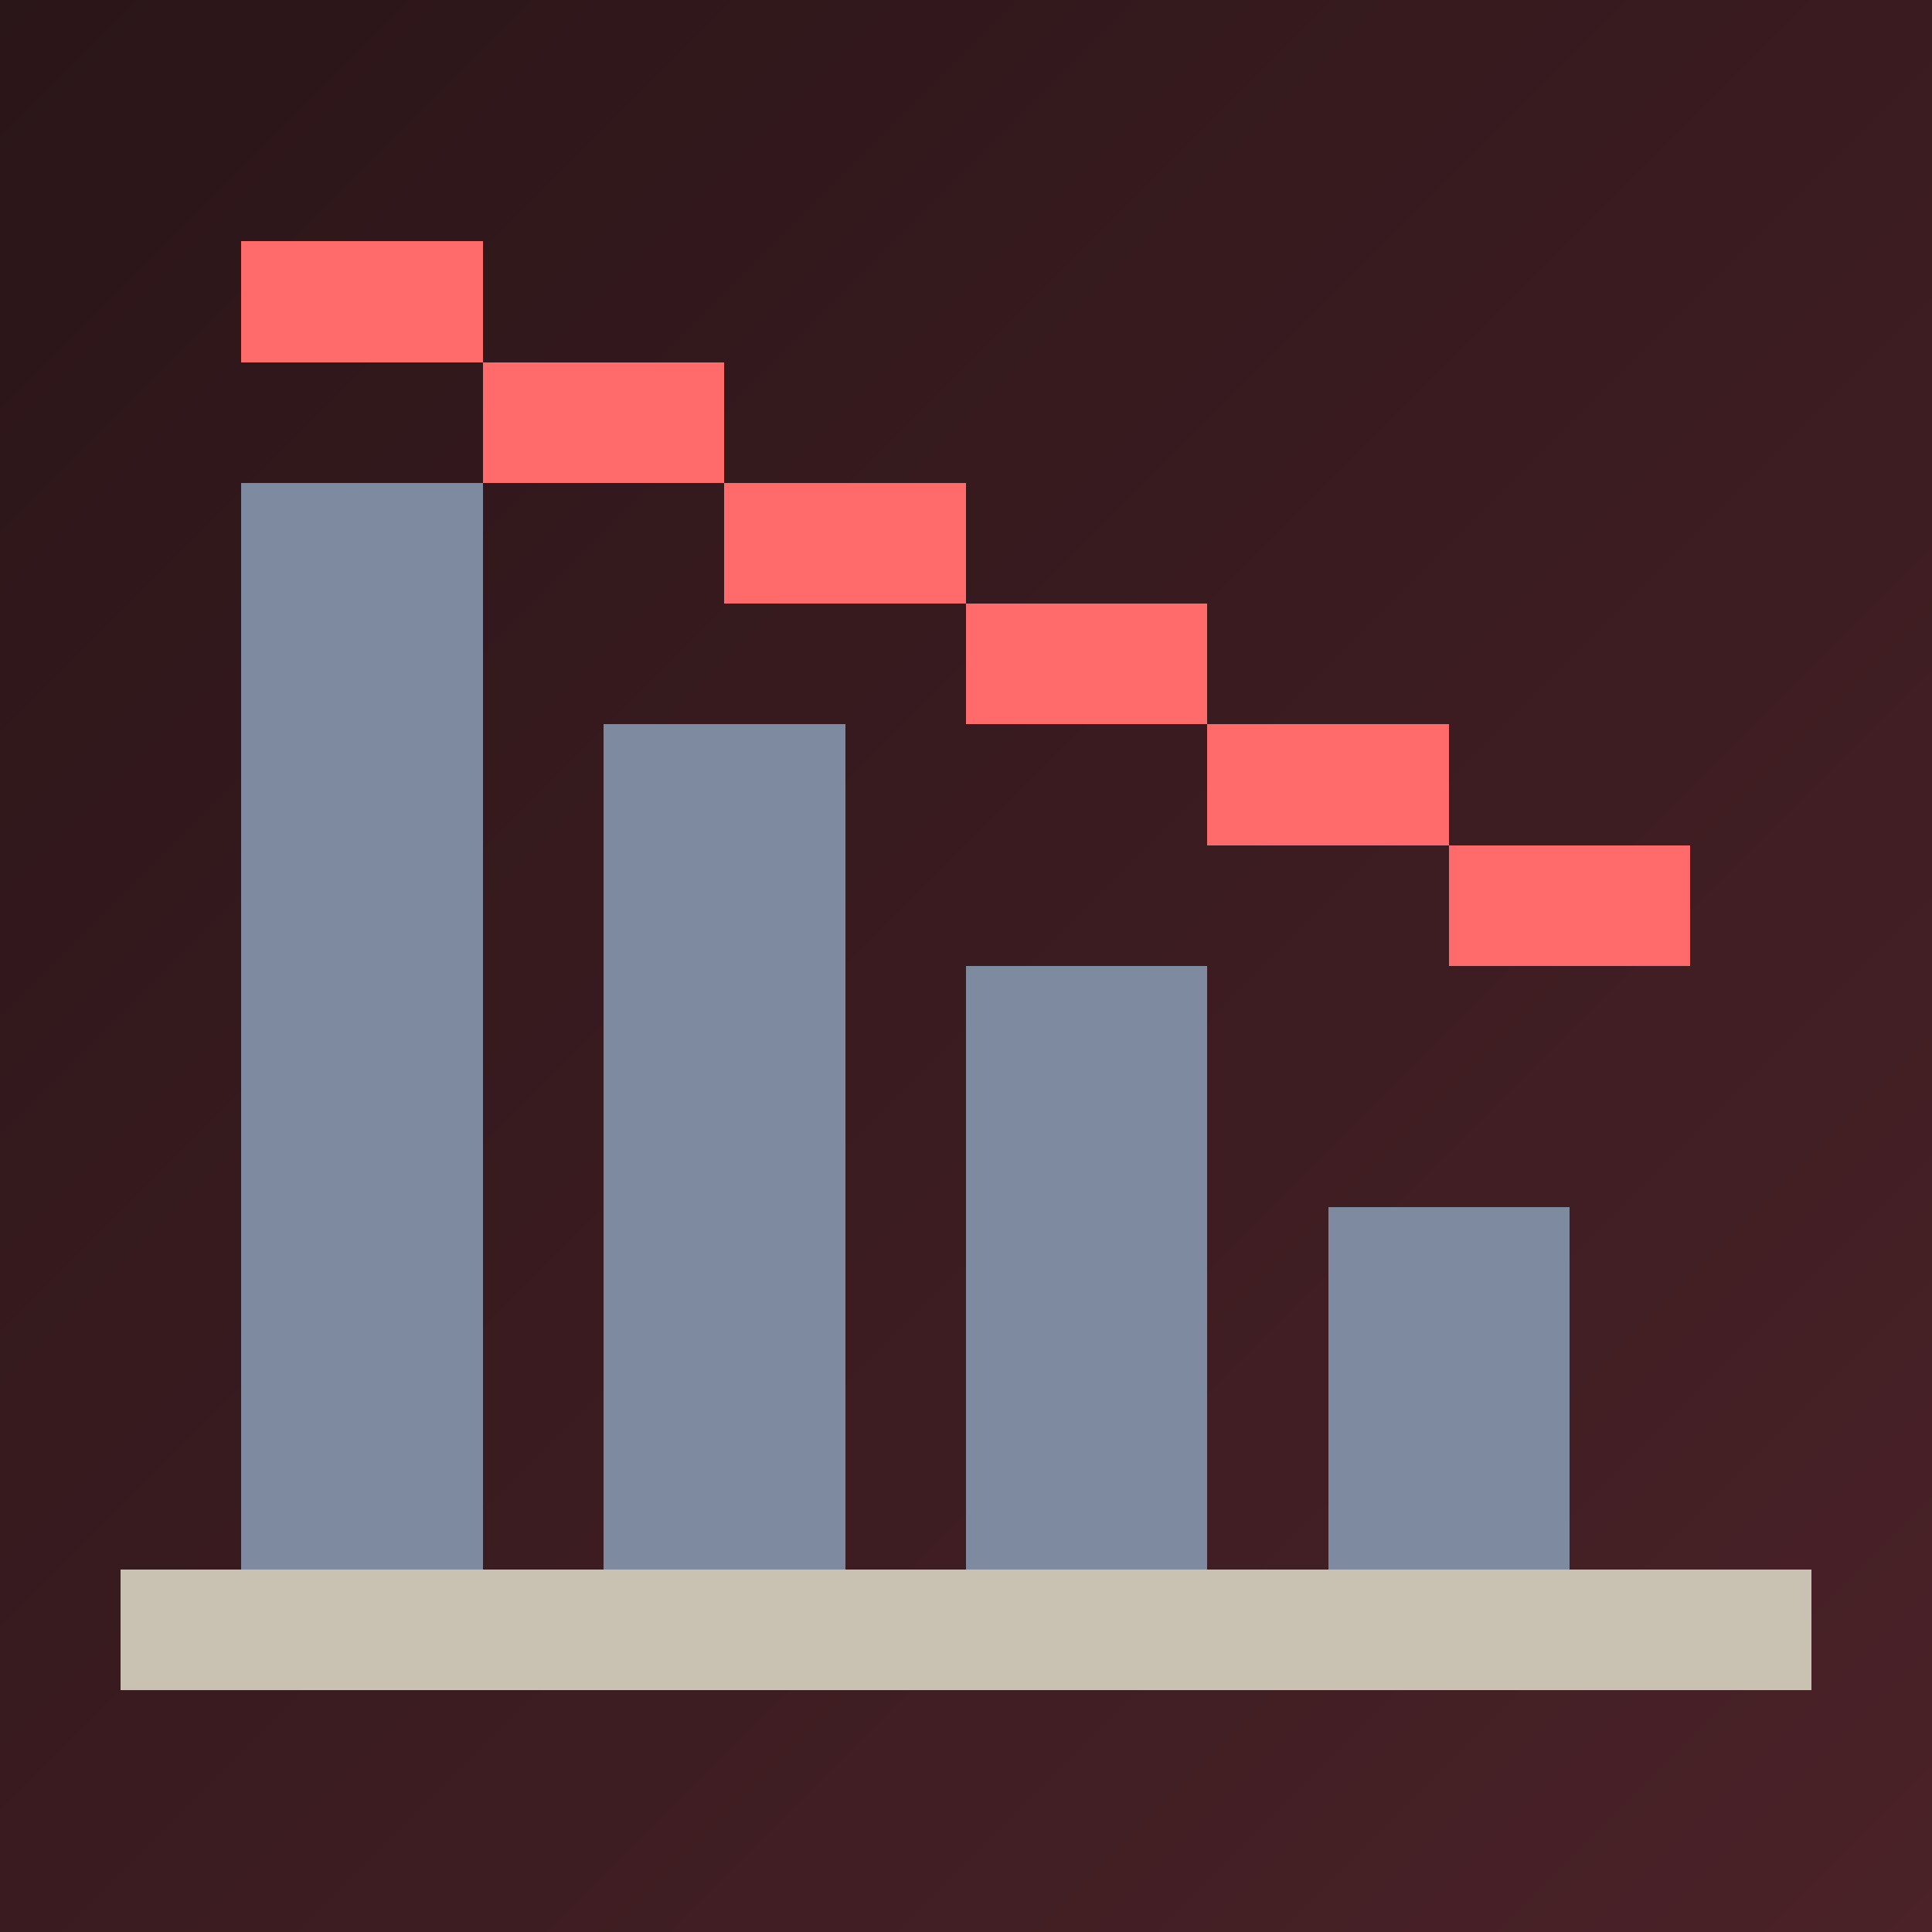
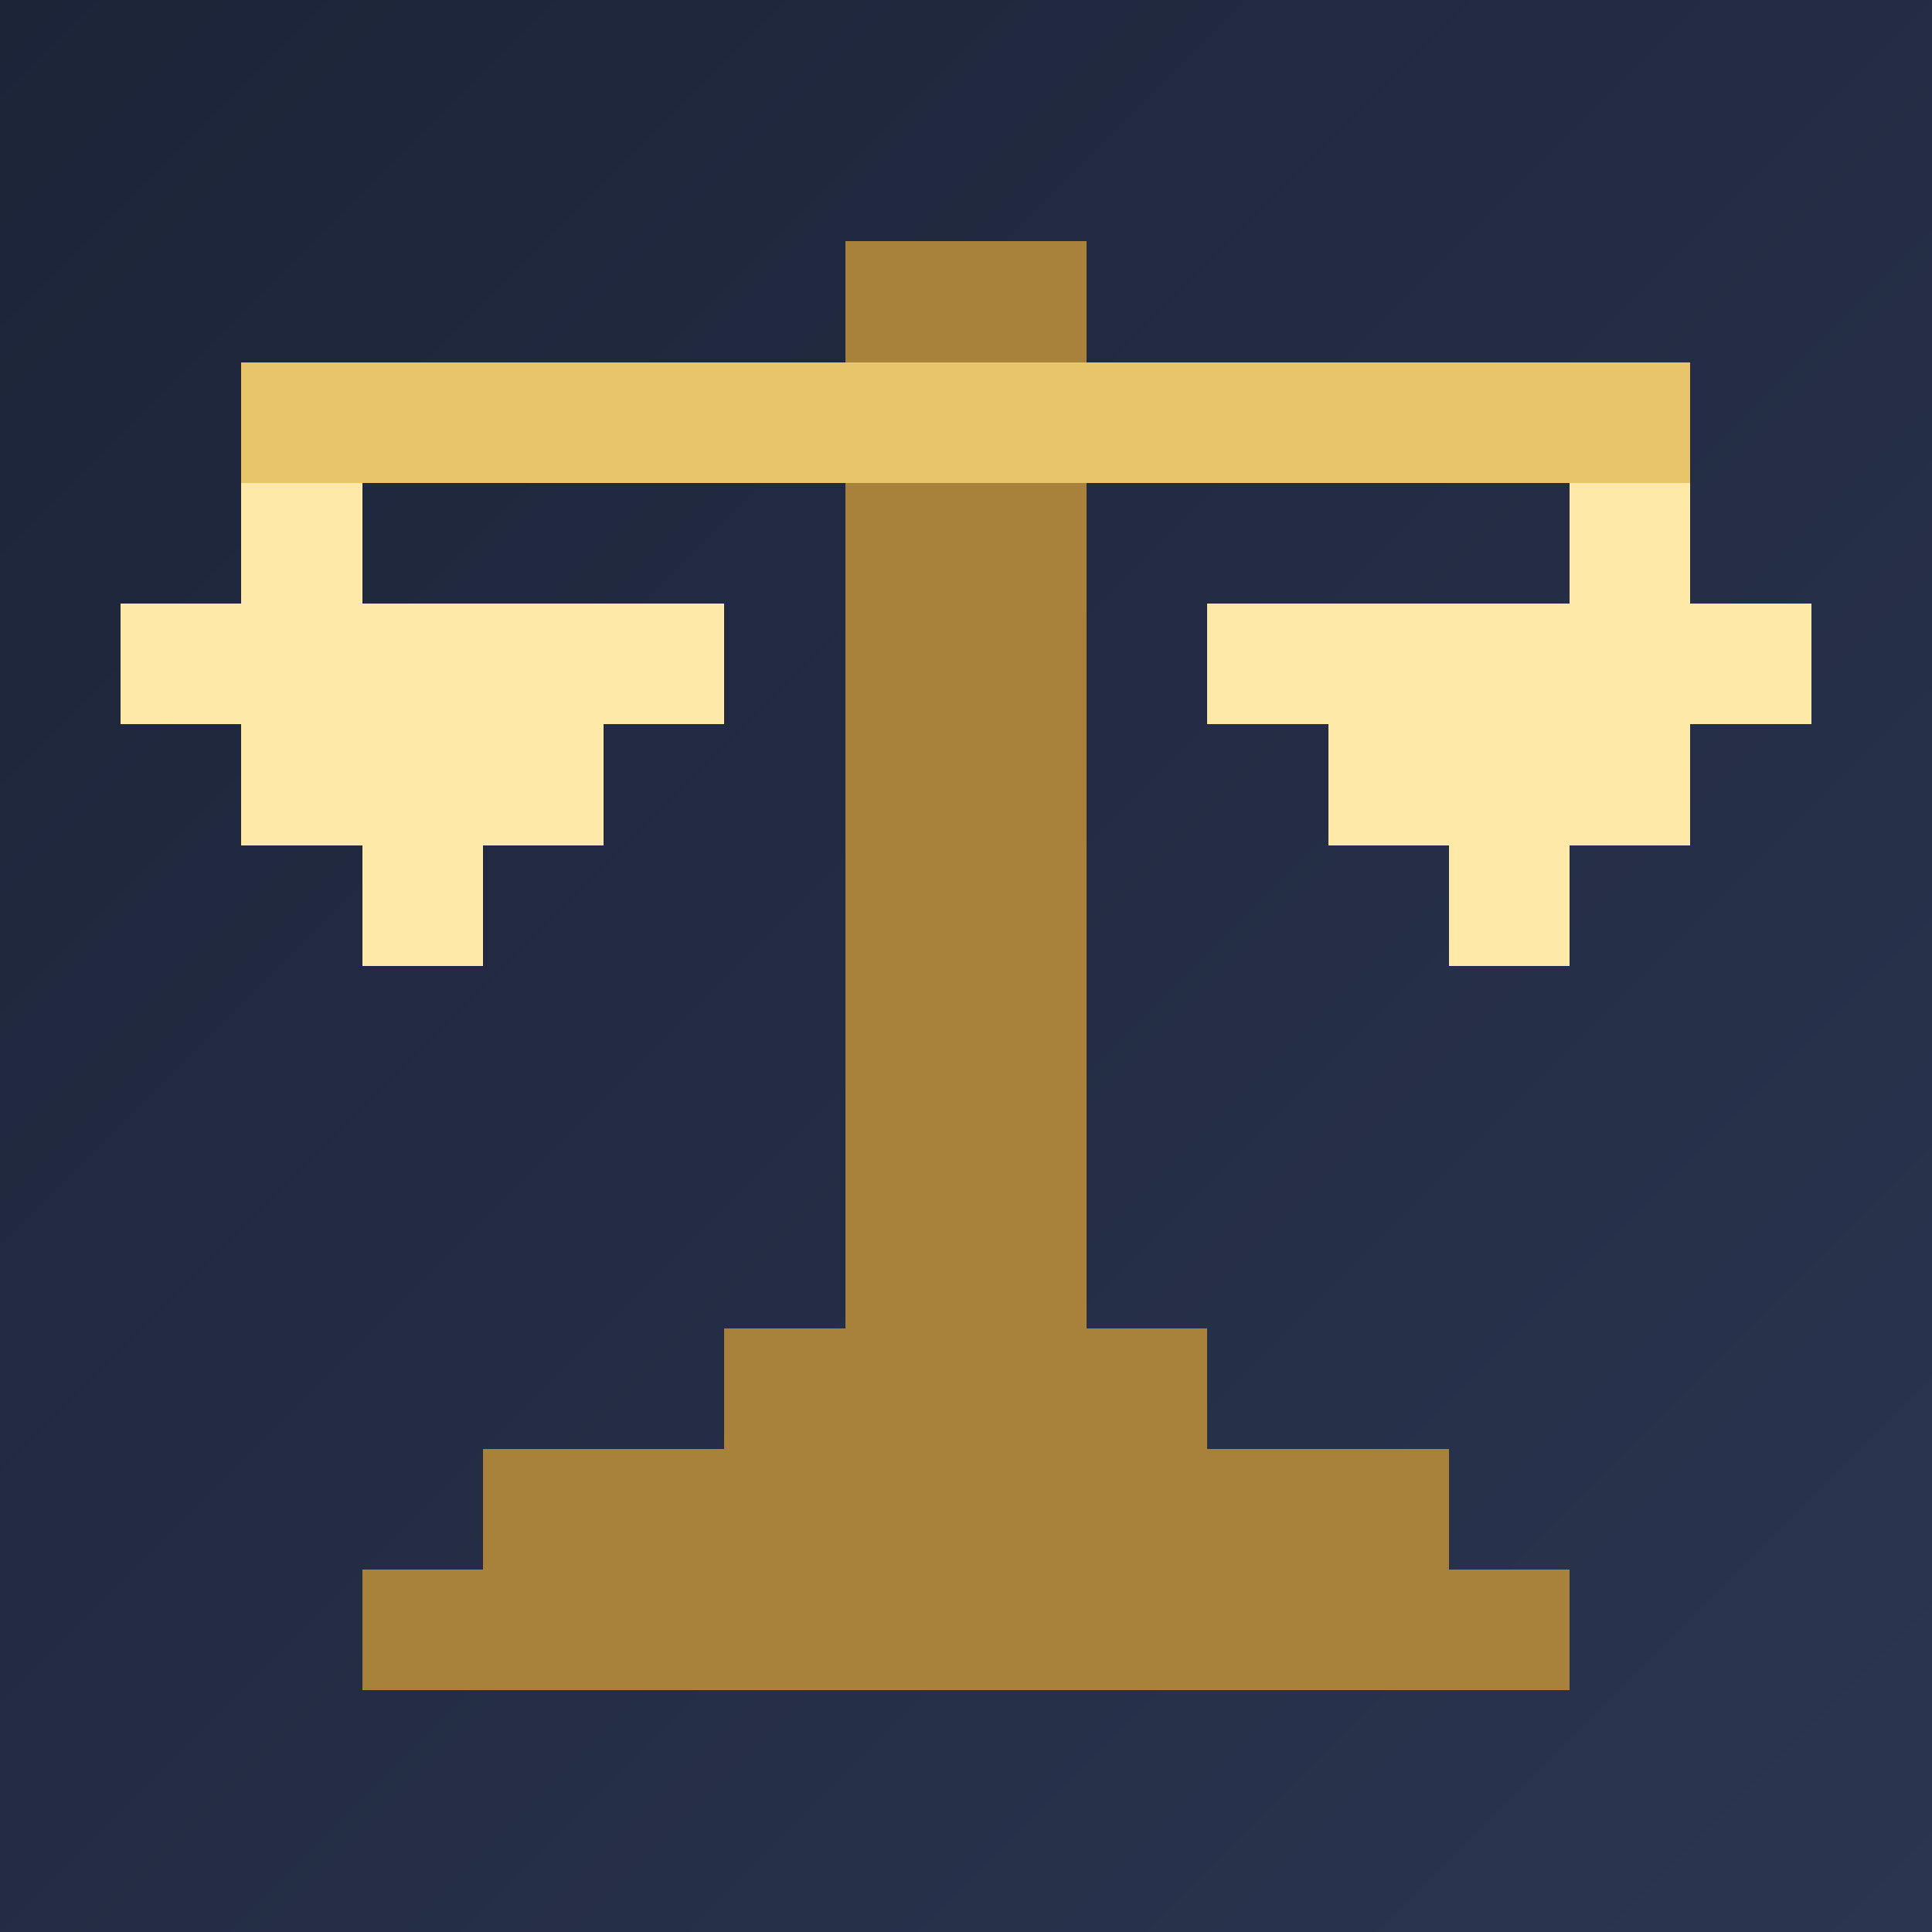
<svg xmlns="http://www.w3.org/2000/svg" viewBox="0 0 16 16" shape-rendering="crispEdges" role="img">
  <defs>
    <linearGradient id="g_rebalance" x1="0" y1="0" x2="1" y2="1">
-       <stop offset="0" stop-color="#2a1518" />
-       <stop offset="1" stop-color="#4a2228" />
+       <stop offset="0" stop-color="#1c2438" />
+       <stop offset="1" stop-color="#2b3550" />
    </linearGradient>
  </defs>
  <rect width="16" height="16" fill="url(#g_rebalance)" />
-   <rect x="2" y="2" width="2" height="1" fill="#ff6b6b" />
-   <rect x="4" y="3" width="2" height="1" fill="#ff6b6b" />
-   <rect x="2" y="4" width="2" height="1" fill="#7d8aa0" />
-   <rect x="6" y="4" width="2" height="1" fill="#ff6b6b" />
-   <rect x="2" y="5" width="2" height="1" fill="#7d8aa0" />
-   <rect x="8" y="5" width="2" height="1" fill="#ff6b6b" />
-   <rect x="2" y="6" width="2" height="1" fill="#7d8aa0" />
-   <rect x="5" y="6" width="2" height="1" fill="#7d8aa0" />
-   <rect x="10" y="6" width="2" height="1" fill="#ff6b6b" />
-   <rect x="2" y="7" width="2" height="1" fill="#7d8aa0" />
-   <rect x="5" y="7" width="2" height="1" fill="#7d8aa0" />
-   <rect x="12" y="7" width="2" height="1" fill="#ff6b6b" />
-   <rect x="2" y="8" width="2" height="1" fill="#7d8aa0" />
-   <rect x="5" y="8" width="2" height="1" fill="#7d8aa0" />
-   <rect x="8" y="8" width="2" height="1" fill="#7d8aa0" />
-   <rect x="2" y="9" width="2" height="1" fill="#7d8aa0" />
-   <rect x="5" y="9" width="2" height="1" fill="#7d8aa0" />
-   <rect x="8" y="9" width="2" height="1" fill="#7d8aa0" />
-   <rect x="2" y="10" width="2" height="1" fill="#7d8aa0" />
-   <rect x="5" y="10" width="2" height="1" fill="#7d8aa0" />
-   <rect x="8" y="10" width="2" height="1" fill="#7d8aa0" />
-   <rect x="11" y="10" width="2" height="1" fill="#7d8aa0" />
-   <rect x="2" y="11" width="2" height="1" fill="#7d8aa0" />
-   <rect x="5" y="11" width="2" height="1" fill="#7d8aa0" />
-   <rect x="8" y="11" width="2" height="1" fill="#7d8aa0" />
-   <rect x="11" y="11" width="2" height="1" fill="#7d8aa0" />
-   <rect x="2" y="12" width="2" height="1" fill="#7d8aa0" />
-   <rect x="5" y="12" width="2" height="1" fill="#7d8aa0" />
-   <rect x="8" y="12" width="2" height="1" fill="#7d8aa0" />
-   <rect x="11" y="12" width="2" height="1" fill="#7d8aa0" />
-   <rect x="1" y="13" width="14" height="1" fill="#c9c2b2" />
+   <rect x="7" y="2" width="2" height="1" fill="#a8813a" />
+   <rect x="2" y="3" width="12" height="1" fill="#e8c46a" />
+   <rect x="2" y="4" width="1" height="1" fill="#ffe9a8" />
+   <rect x="7" y="4" width="2" height="1" fill="#a8813a" />
+   <rect x="13" y="4" width="1" height="1" fill="#ffe9a8" />
+   <rect x="1" y="5" width="5" height="1" fill="#ffe9a8" />
+   <rect x="7" y="5" width="2" height="1" fill="#a8813a" />
+   <rect x="10" y="5" width="5" height="1" fill="#ffe9a8" />
+   <rect x="2" y="6" width="3" height="1" fill="#ffe9a8" />
+   <rect x="7" y="6" width="2" height="1" fill="#a8813a" />
+   <rect x="11" y="6" width="3" height="1" fill="#ffe9a8" />
+   <rect x="3" y="7" width="1" height="1" fill="#ffe9a8" />
+   <rect x="7" y="7" width="2" height="1" fill="#a8813a" />
+   <rect x="12" y="7" width="1" height="1" fill="#ffe9a8" />
+   <rect x="7" y="8" width="2" height="1" fill="#a8813a" />
+   <rect x="7" y="9" width="2" height="1" fill="#a8813a" />
+   <rect x="7" y="10" width="2" height="1" fill="#a8813a" />
+   <rect x="6" y="11" width="4" height="1" fill="#a8813a" />
+   <rect x="4" y="12" width="8" height="1" fill="#a8813a" />
+   <rect x="3" y="13" width="10" height="1" fill="#a8813a" />
</svg>
